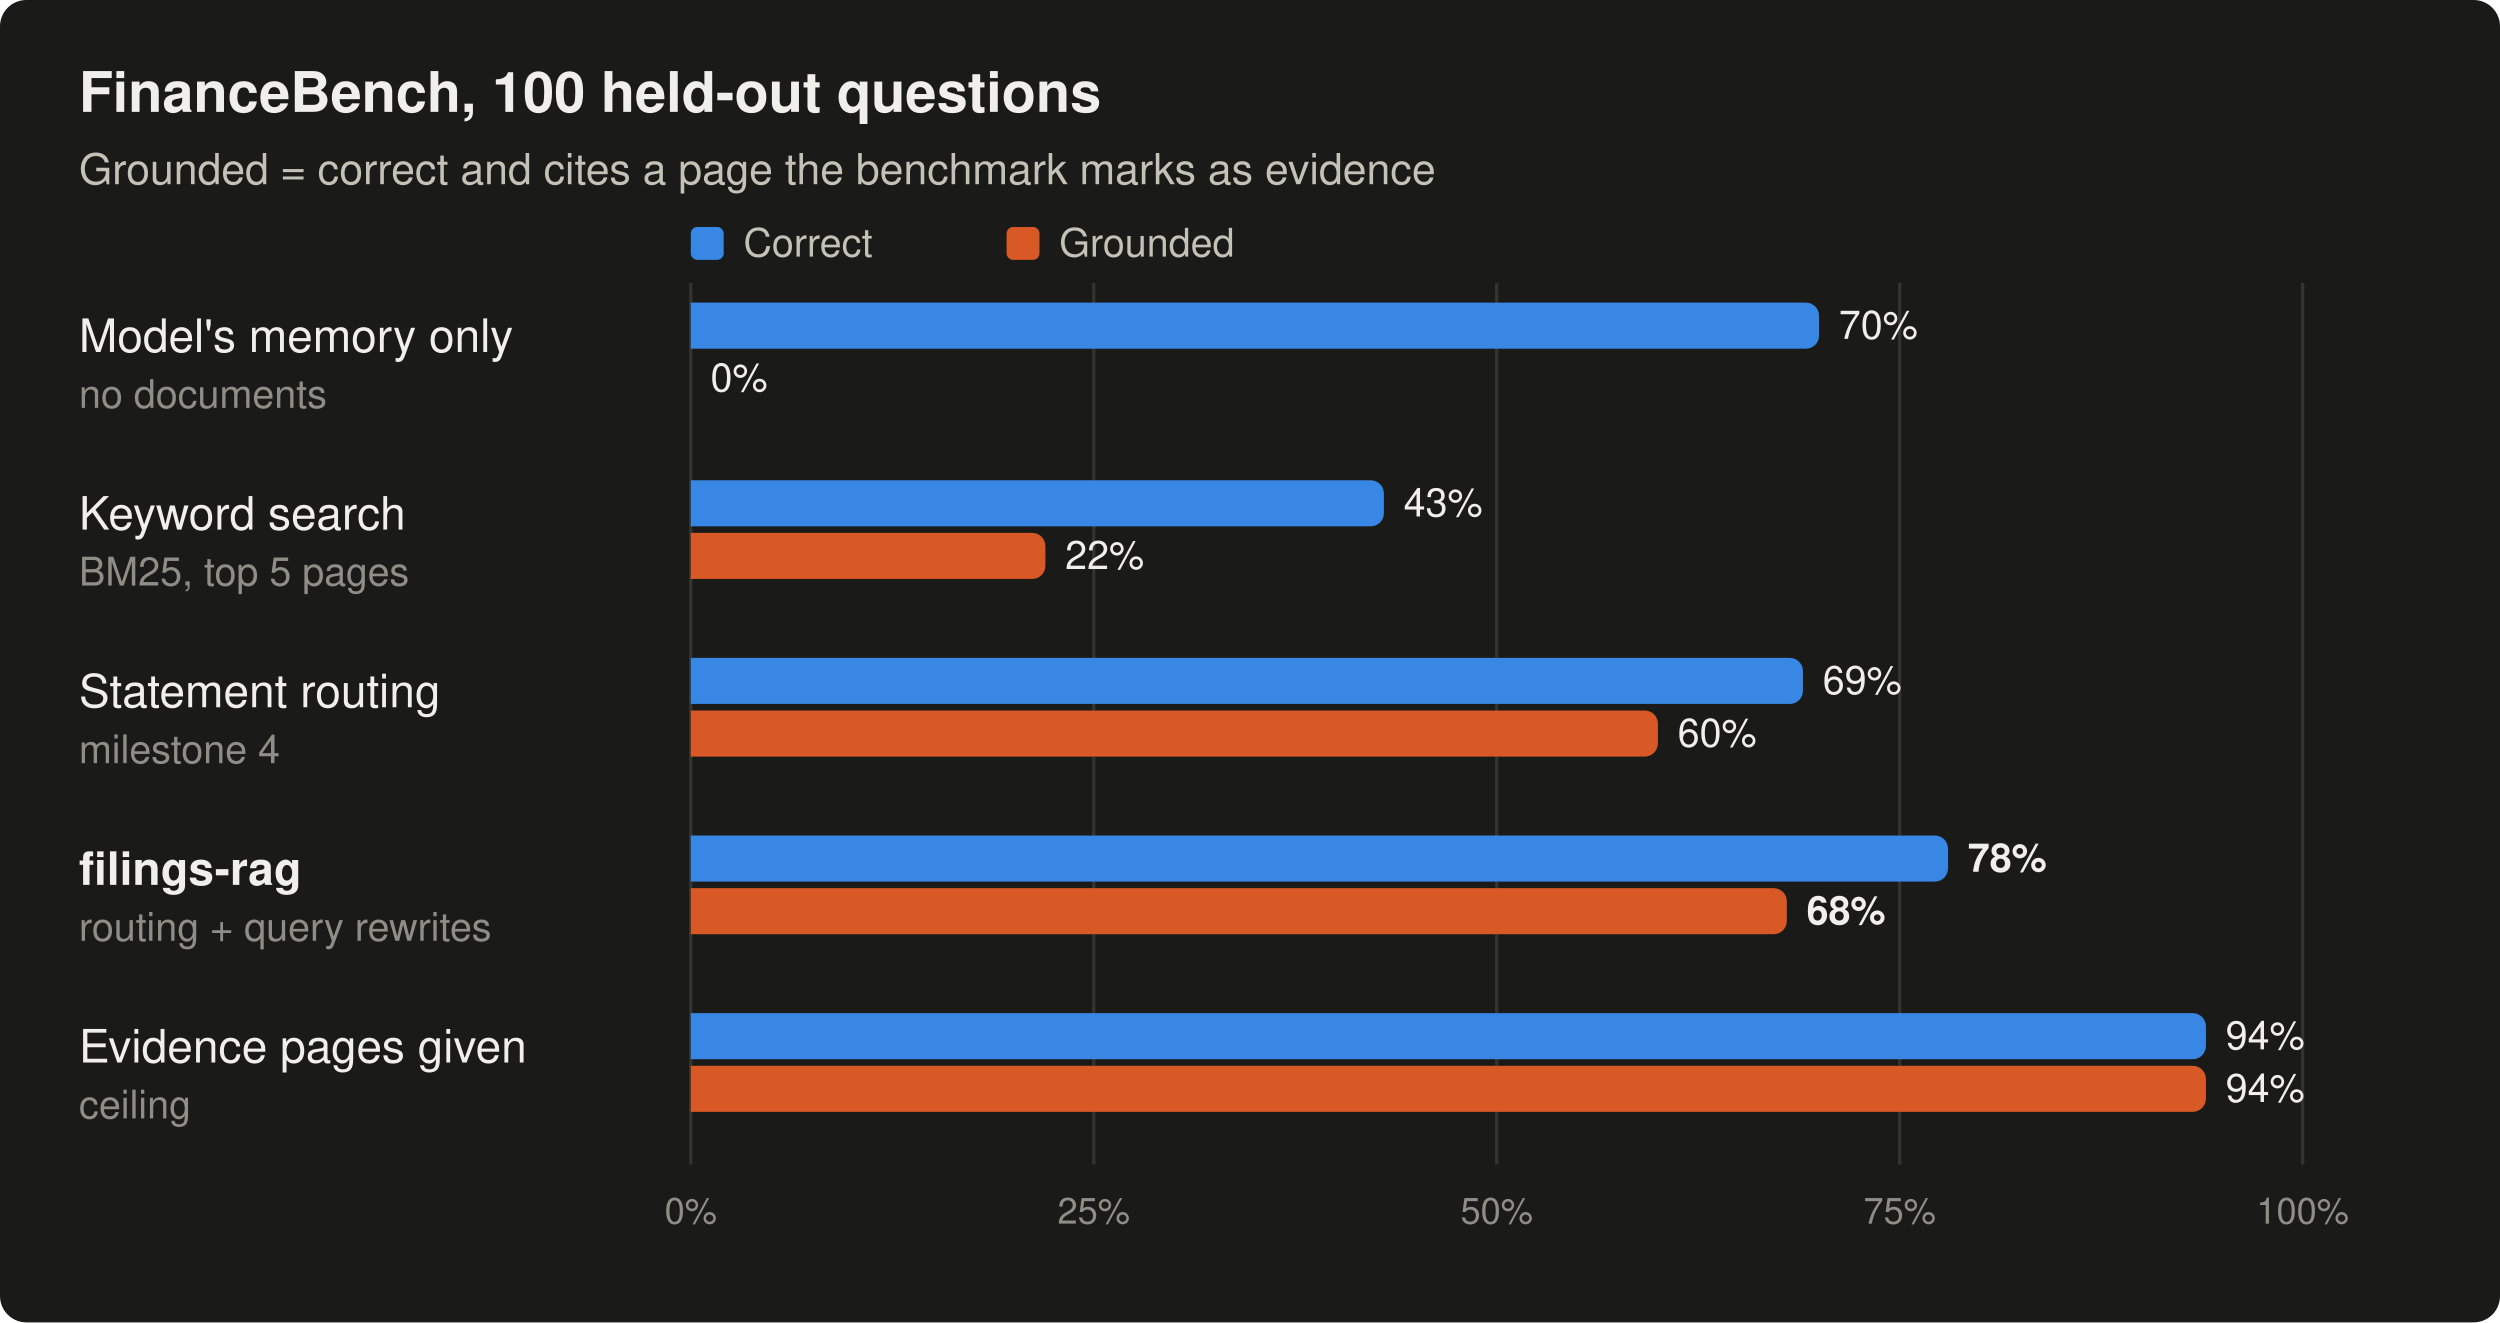
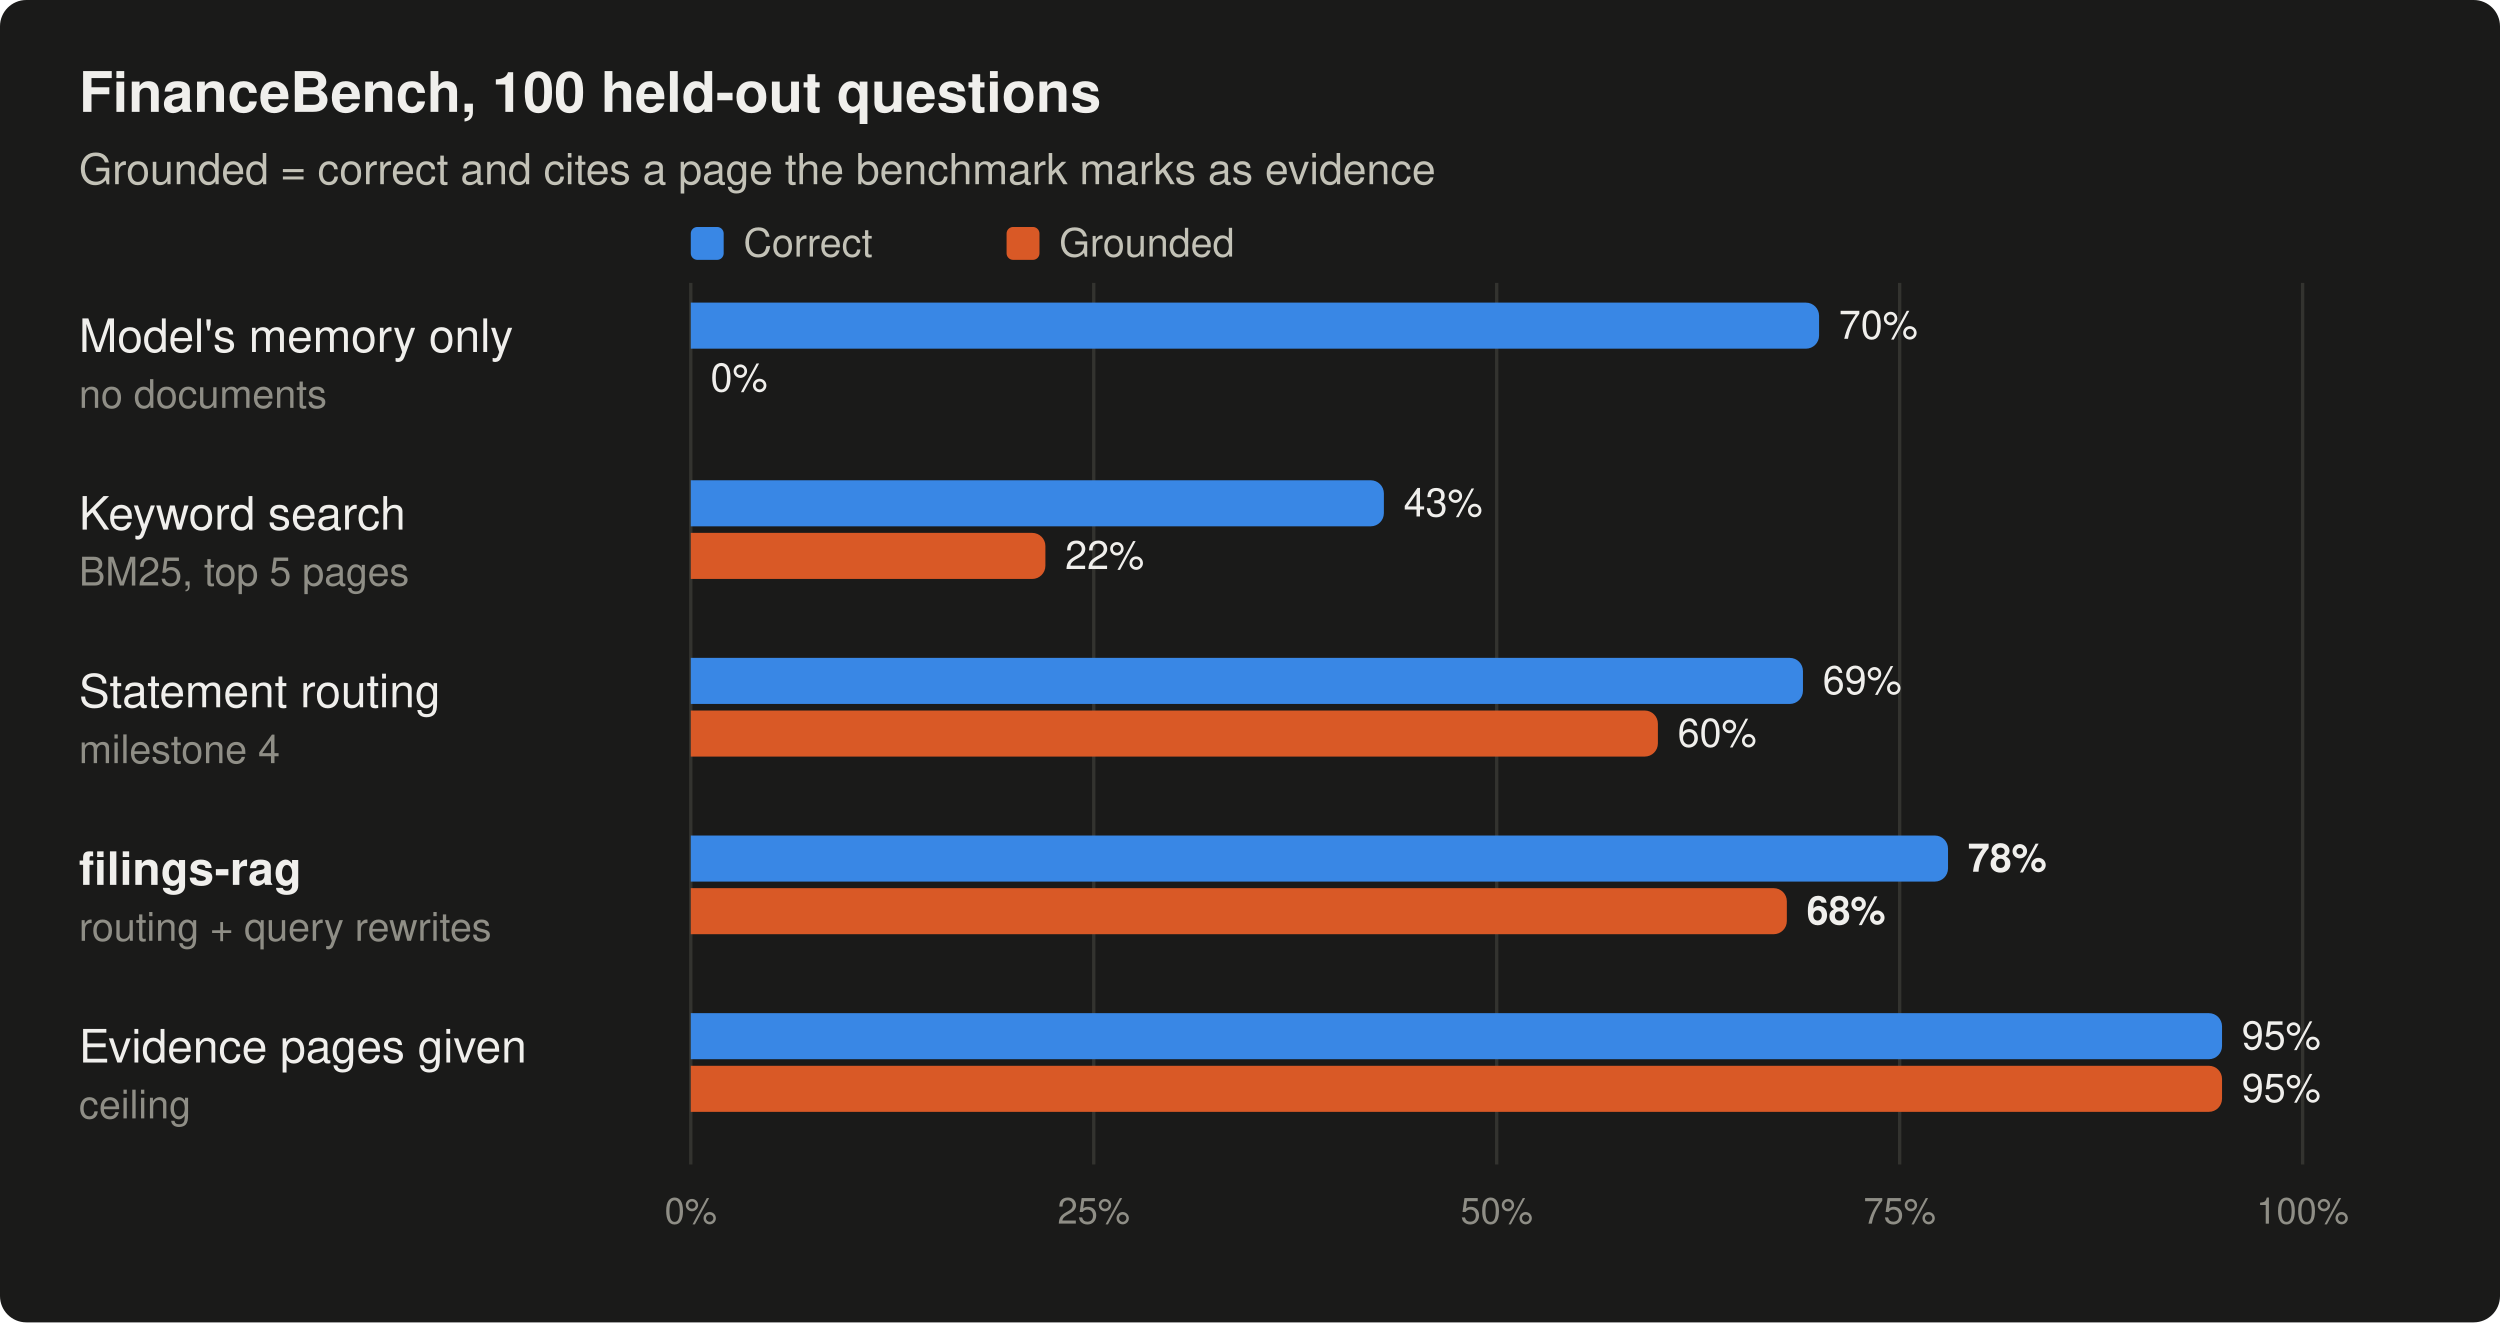
<svg xmlns="http://www.w3.org/2000/svg" width="760" height="402" viewBox="0 0 760 402" font-family="-apple-system, Segoe UI, Helvetica, Arial, sans-serif" role="img" aria-label="Test-set accuracy: correct and grounded, by method">
  <rect width="760" height="402" rx="8" fill="#1a1a19" />
  <text x="24" y="34" font-size="17" font-weight="600" fill="#f0efec">FinanceBench, 100 held-out questions</text>
  <text x="24" y="56" font-size="13" fill="#c3c2b7">Grounded = correct and cites a page the benchmark marks as evidence</text>
  <rect x="210" y="69" width="10" height="10" rx="2" fill="#3987e5" />
  <text x="226" y="78" font-size="12" fill="#c3c2b7">Correct</text>
  <rect x="306" y="69" width="10" height="10" rx="2" fill="#d95926" />
  <text x="322" y="78" font-size="12" fill="#c3c2b7">Grounded</text>
  <line x1="210.0" y1="86" x2="210.0" y2="354" stroke="#33332f" stroke-width="1" />
  <text x="210.0" y="372" font-size="11" text-anchor="middle" fill="#8f8e86">0%</text>
  <line x1="332.5" y1="86" x2="332.5" y2="354" stroke="#33332f" stroke-width="1" />
  <text x="332.5" y="372" font-size="11" text-anchor="middle" fill="#8f8e86">25%</text>
  <line x1="455.0" y1="86" x2="455.0" y2="354" stroke="#33332f" stroke-width="1" />
  <text x="455.0" y="372" font-size="11" text-anchor="middle" fill="#8f8e86">50%</text>
  <line x1="577.5" y1="86" x2="577.5" y2="354" stroke="#33332f" stroke-width="1" />
  <text x="577.5" y="372" font-size="11" text-anchor="middle" fill="#8f8e86">75%</text>
  <line x1="700.0" y1="86" x2="700.0" y2="354" stroke="#33332f" stroke-width="1" />
  <text x="700.0" y="372" font-size="11" text-anchor="middle" fill="#8f8e86">100%</text>
  <text x="24" y="107" font-size="14" font-weight="500" fill="#f0efec">Model's memory only</text>
  <text x="24" y="124" font-size="12" fill="#8f8e86">no documents</text>
  <path d="M210.0,92.0 h339.0 a4.0,4.0 0 0 1 4.0,4.0 v6.0 a4.0,4.0 0 0 1 -4.0,4.0 h-339.0 z" fill="#3987e5" />
  <text x="559.0" y="103" font-size="12" font-weight="500" fill="#f0efec">70%</text>
  <text x="216.0" y="119" font-size="12" font-weight="500" fill="#f0efec">0%</text>
  <text x="24" y="161" font-size="14" font-weight="500" fill="#f0efec">Keyword search</text>
  <text x="24" y="178" font-size="12" fill="#8f8e86">BM25, top 5 pages</text>
  <path d="M210.0,146.0 h206.7 a4.0,4.0 0 0 1 4.0,4.0 v6.0 a4.0,4.0 0 0 1 -4.0,4.0 h-206.7 z" fill="#3987e5" />
  <text x="426.7" y="157" font-size="12" font-weight="500" fill="#f0efec">43%</text>
  <path d="M210.0,162.0 h103.8 a4.0,4.0 0 0 1 4.0,4.0 v6.0 a4.0,4.0 0 0 1 -4.0,4.0 h-103.8 z" fill="#d95926" />
  <text x="323.8" y="173" font-size="12" font-weight="500" fill="#f0efec">22%</text>
  <text x="24" y="215" font-size="14" font-weight="500" fill="#f0efec">Statement routing</text>
  <text x="24" y="232" font-size="12" fill="#8f8e86">milestone 4</text>
  <path d="M210.0,200.0 h334.1 a4.0,4.0 0 0 1 4.0,4.0 v6.0 a4.0,4.0 0 0 1 -4.0,4.0 h-334.1 z" fill="#3987e5" />
  <text x="554.1" y="211" font-size="12" font-weight="500" fill="#f0efec">69%</text>
  <path d="M210.0,216.0 h290.0 a4.0,4.0 0 0 1 4.0,4.0 v6.0 a4.0,4.0 0 0 1 -4.0,4.0 h-290.0 z" fill="#d95926" />
  <text x="510.0" y="227" font-size="12" font-weight="500" fill="#f0efec">60%</text>
  <text x="24" y="269" font-size="14" font-weight="700" fill="#f0efec">filings-rag</text>
  <text x="24" y="286" font-size="12" fill="#8f8e86">routing + query rewrites</text>
  <path d="M210.0,254.0 h378.2 a4.0,4.0 0 0 1 4.0,4.0 v6.0 a4.0,4.0 0 0 1 -4.0,4.0 h-378.2 z" fill="#3987e5" />
  <text x="598.2" y="265" font-size="12" font-weight="700" fill="#f0efec">78%</text>
  <path d="M210.0,270.0 h329.2 a4.0,4.0 0 0 1 4.0,4.0 v6.0 a4.0,4.0 0 0 1 -4.0,4.0 h-329.2 z" fill="#d95926" />
  <text x="549.2" y="281" font-size="12" font-weight="700" fill="#f0efec">68%</text>
  <text x="24" y="323" font-size="14" font-weight="500" fill="#f0efec">Evidence pages given</text>
  <text x="24" y="340" font-size="12" fill="#8f8e86">ceiling</text>
-   <path d="M210.0,308.0 h456.6 a4.0,4.0 0 0 1 4.0,4.0 v6.0 a4.0,4.0 0 0 1 -4.0,4.0 h-456.6 z" fill="#3987e5" />
-   <text x="676.6" y="319" font-size="12" font-weight="500" fill="#f0efec">94%</text>
-   <path d="M210.0,324.0 h456.6 a4.0,4.0 0 0 1 4.0,4.0 v6.0 a4.0,4.0 0 0 1 -4.0,4.0 h-456.6 z" fill="#d95926" />
-   <text x="676.6" y="335" font-size="12" font-weight="500" fill="#f0efec">94%</text>
+   <path d="M210.0,308.0 h461.5 a4.0,4.0 0 0 1 4.0,4.0 v6.0 a4.0,4.0 0 0 1 -4.0,4.0 h-461.5 z" fill="#3987e5" />
+   <text x="681.5" y="319" font-size="12" font-weight="500" fill="#f0efec">95%</text>
+   <path d="M210.0,324.0 h461.5 a4.0,4.0 0 0 1 4.0,4.0 v6.0 a4.0,4.0 0 0 1 -4.0,4.0 h-461.5 z" fill="#d95926" />
+   <text x="681.5" y="335" font-size="12" font-weight="500" fill="#f0efec">95%</text>
</svg>
